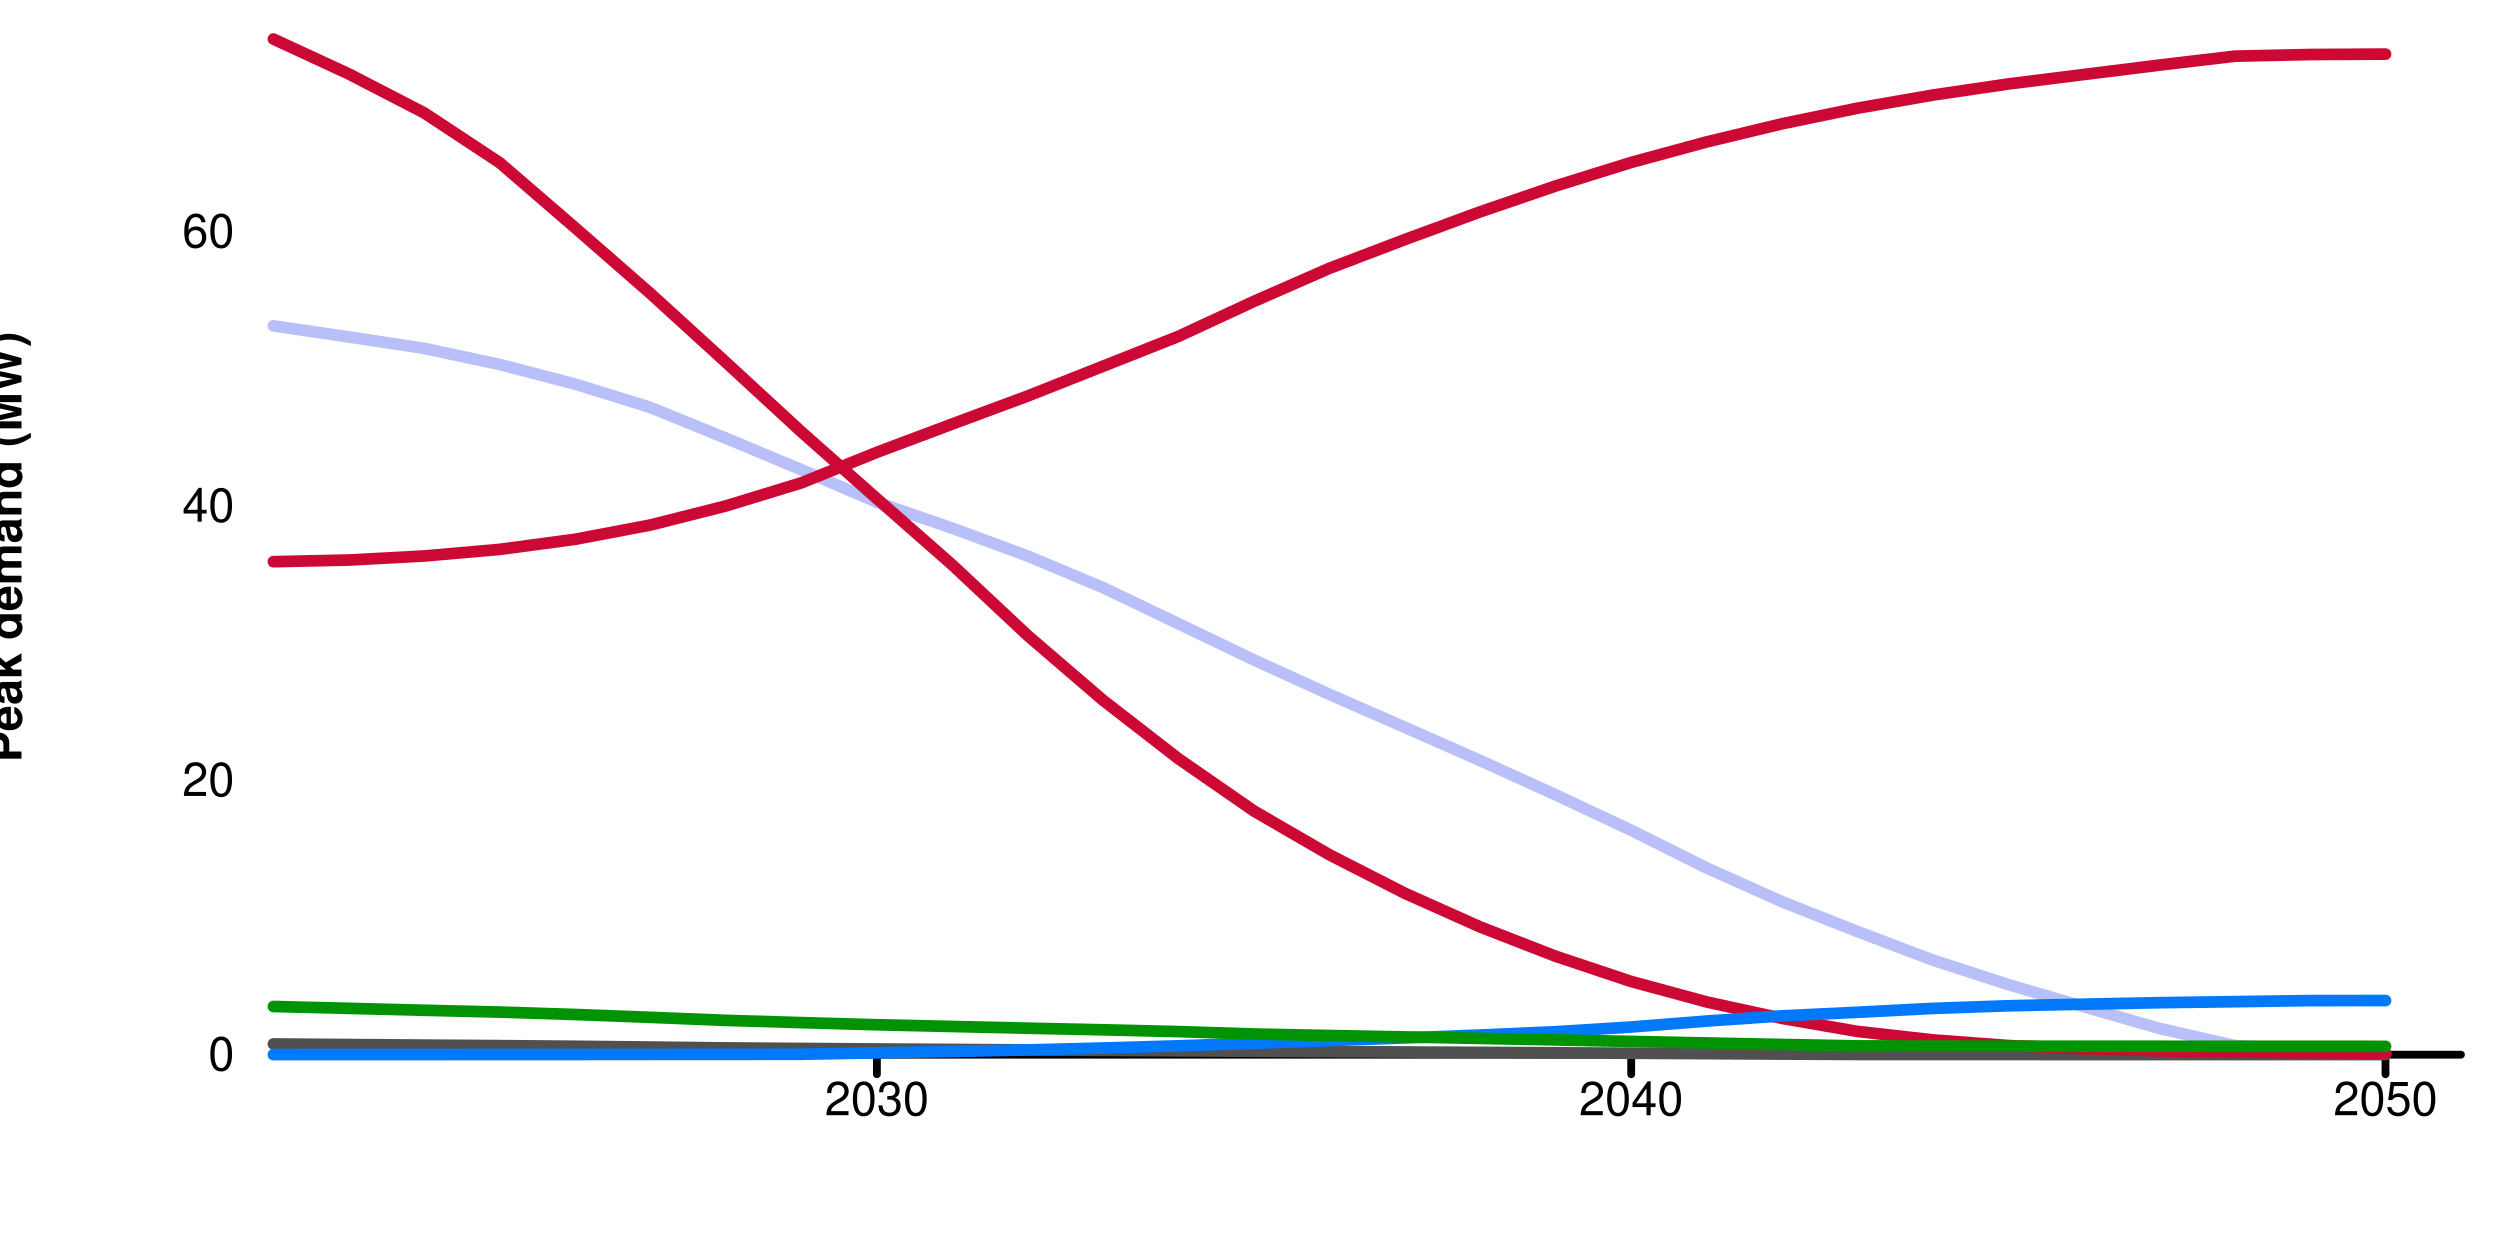
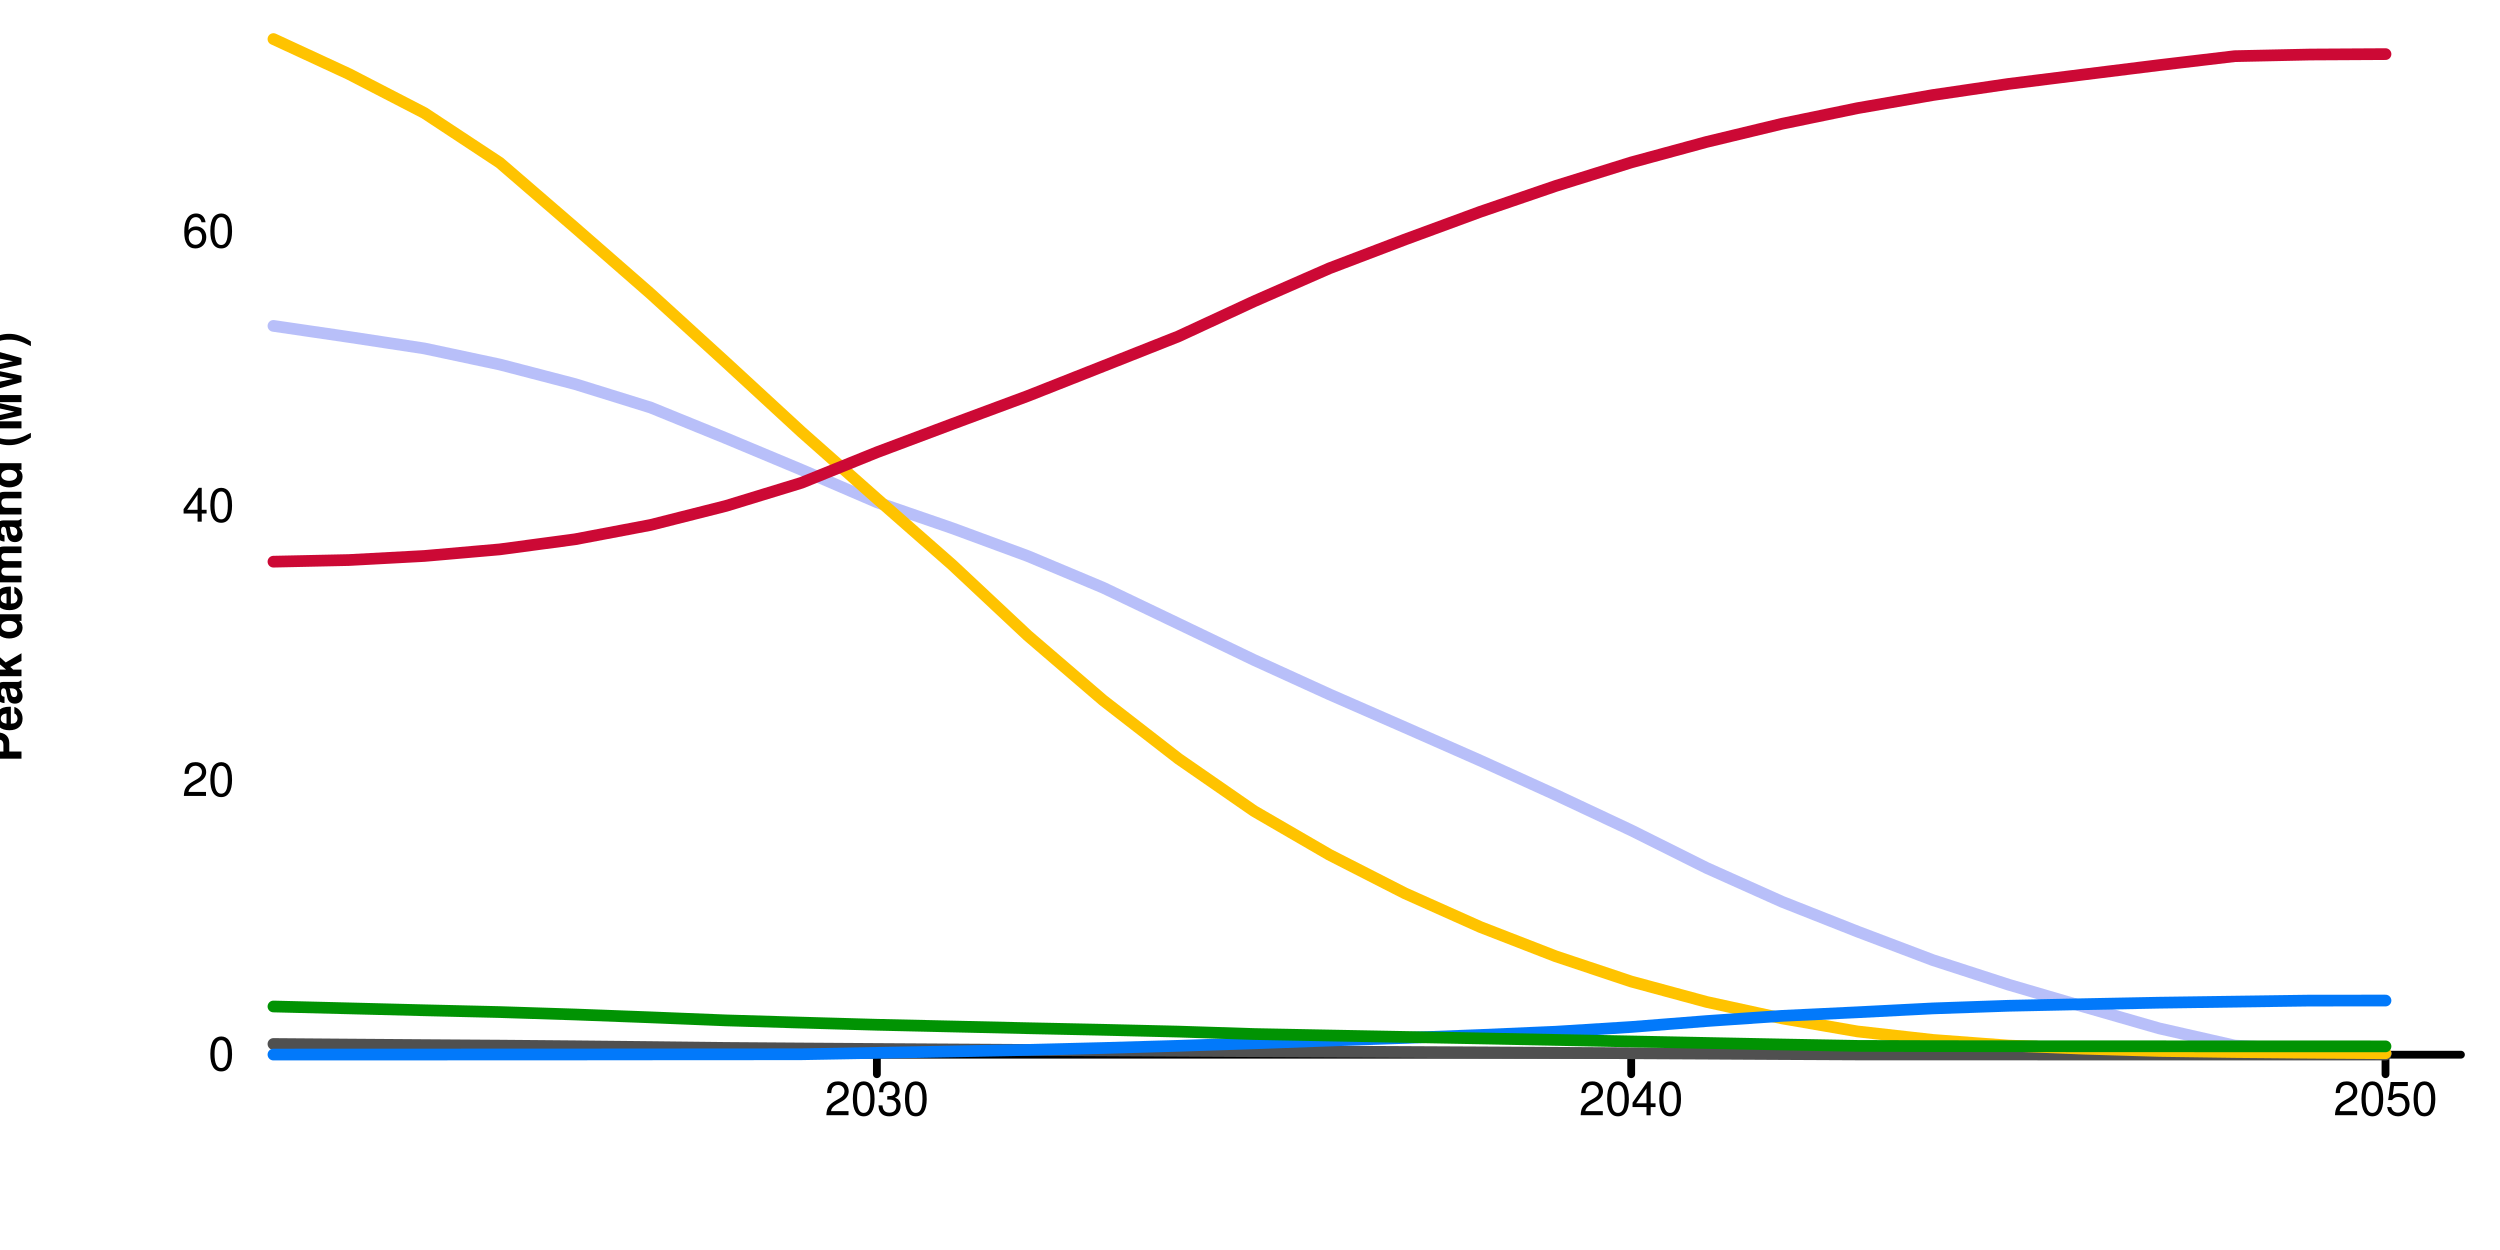
<svg xmlns="http://www.w3.org/2000/svg" width="640" height="320" viewBox="0 0 640 320" style="overflow:display" preserveAspectRatio="xMinYMin meet" overflow="visible">
  <defs>
    <style>
	.data-series path.line { fill-opacity: 0; }
	.data-series path.line.dotted { stroke-dasharray: 12 20 }
	.data-series circle { display: none; }
	.data-series:hover path.line, .data-series.on path.line { stroke-width: 5; }
	.data-series:hover circle, .data-series.on circle { display: inline; }
	.data-series circle:hover, .data-series circle.on { r: 6px!important; fill: black; }
	.grid { font-family: "Helvetica Neue",Helvetica,Arial,"Lucida Grande",sans-serif; }
	.grid line { stroke: rgb(0,0,0); stroke-width: 2; stroke-linecap: round; }
	.grid.grid-x text { text-anchor: middle; dominant-baseline: hanging; transform: translateY(10px); }
	.grid.grid-y text { text-anchor: end; dominant-baseline: middle; transform: translateX(-10px); }
	</style>
  </defs>
  <g class="grid grid-y">
    <line x1="70" y1="270" x2="630" y2="270" data-left="70" />
    <text x="70" y="270" text-anchor="end">0</text>
    <text x="70" y="199.772" text-anchor="end">20</text>
    <text x="70" y="129.544" text-anchor="end">40</text>
    <text x="70" y="59.315" text-anchor="end">60</text>
    <text style="text-anchor:middle;dominant-baseline:hanging;font-weight:bold;transform: translateY(140px) rotate(-90deg);">Peak demand (MW)</text>
  </g>
  <g class="grid grid-x">
    <line class="tick" x1="224.483" y1="270" x2="224.483" y2="275" />
    <text x="224.483" y="270" text-anchor="middle">2030</text>
    <line class="tick" x1="417.586" y1="270" x2="417.586" y2="275" />
    <text x="417.586" y="270" text-anchor="middle">2040</text>
    <line class="tick" x1="610.69" y1="270" x2="610.69" y2="275" />
    <text x="610.69" y="270" text-anchor="middle">2050</text>
    <text style="text-anchor:middle;dominant-baseline:hanging;font-weight:bold;transform: translateY(140px) rotate(-90deg);" />
  </g>
  <g data-scenario="natural-gas" class="data-series">
    <path d="M 70.00,83.43L 89.31,86.26L 108.62,89.20L 127.93,93.31L 147.24,98.33L 166.55,104.33L 185.86,112.19L 205.17,120.26L 224.48,128.57L 243.79,135.23L 263.10,142.35L 282.41,150.45L 301.72,159.69L 321.03,168.96L 340.34,177.76L 359.66,186.21L 378.97,194.72L 398.28,203.49L 417.59,212.56L 436.90,222.20L 456.21,230.85L 475.52,238.48L 494.83,245.80L 514.14,252.06L 533.45,257.72L 552.76,263.27L 572.07,267.66L 591.38,268.77L 610.69,269.70" id="Natural gas" class="line" stroke="#B8BFF9" stroke-width="3" stroke-linecap="round" />
    <circle cx="70.00" cy="83.43" data-y="53.13282085" data-x="2022" r="4" fill="#B8BFF9" />
    <circle cx="89.31" cy="86.26" data-y="52.32792356" data-x="2023" r="4" fill="#B8BFF9" />
    <circle cx="108.62" cy="89.20" data-y="51.48896951" data-x="2024" r="4" fill="#B8BFF9" />
    <circle cx="127.93" cy="93.31" data-y="50.31887711" data-x="2025" r="4" fill="#B8BFF9" />
    <circle cx="147.24" cy="98.33" data-y="48.88987008" data-x="2026" r="4" fill="#B8BFF9" />
    <circle cx="166.55" cy="104.33" data-y="47.18171055" data-x="2027" r="4" fill="#B8BFF9" />
    <circle cx="185.86" cy="112.19" data-y="44.94243092" data-x="2028" r="4" fill="#B8BFF9" />
    <circle cx="205.17" cy="120.26" data-y="42.64353589" data-x="2029" r="4" fill="#B8BFF9" />
    <circle cx="224.48" cy="128.57" data-y="40.27813412" data-x="2030" r="4" fill="#B8BFF9" />
    <circle cx="243.79" cy="135.23" data-y="38.38003155" data-x="2031" r="4" fill="#B8BFF9" />
    <circle cx="263.10" cy="142.35" data-y="36.35306385" data-x="2032" r="4" fill="#B8BFF9" />
    <circle cx="282.41" cy="150.45" data-y="34.04627562" data-x="2033" r="4" fill="#B8BFF9" />
    <circle cx="301.72" cy="159.69" data-y="31.41597747" data-x="2034" r="4" fill="#B8BFF9" />
    <circle cx="321.03" cy="168.96" data-y="28.77558852" data-x="2035" r="4" fill="#B8BFF9" />
    <circle cx="340.34" cy="177.76" data-y="26.26783741" data-x="2036" r="4" fill="#B8BFF9" />
    <circle cx="359.66" cy="186.21" data-y="23.86190039" data-x="2037" r="4" fill="#B8BFF9" />
    <circle cx="378.97" cy="194.72" data-y="21.43795253" data-x="2038" r="4" fill="#B8BFF9" />
    <circle cx="398.28" cy="203.49" data-y="18.94160297" data-x="2039" r="4" fill="#B8BFF9" />
    <circle cx="417.59" cy="212.56" data-y="16.35748161" data-x="2040" r="4" fill="#B8BFF9" />
    <circle cx="436.90" cy="222.20" data-y="13.61294144" data-x="2041" r="4" fill="#B8BFF9" />
    <circle cx="456.21" cy="230.85" data-y="11.14976973" data-x="2042" r="4" fill="#B8BFF9" />
    <circle cx="475.52" cy="238.48" data-y="8.977851094" data-x="2043" r="4" fill="#B8BFF9" />
    <circle cx="494.83" cy="245.80" data-y="6.891499162" data-x="2044" r="4" fill="#B8BFF9" />
    <circle cx="514.14" cy="252.06" data-y="5.108797398" data-x="2045" r="4" fill="#B8BFF9" />
    <circle cx="533.45" cy="257.72" data-y="3.495933276" data-x="2046" r="4" fill="#B8BFF9" />
    <circle cx="552.76" cy="263.27" data-y="1.916921189" data-x="2047" r="4" fill="#B8BFF9" />
    <circle cx="572.07" cy="267.66" data-y="0.665254067" data-x="2048" r="4" fill="#B8BFF9" />
    <circle cx="591.38" cy="268.77" data-y="0.349257581" data-x="2049" r="4" fill="#B8BFF9" />
    <circle cx="610.69" cy="269.70" data-y="0.08463351" data-x="2050" r="4" fill="#B8BFF9" />
  </g>
  <g data-scenario="solid-fuel" class="data-series">
    <path d="M 70.00,267.26L 89.31,267.41L 108.62,267.55L 127.93,267.68L 147.24,267.85L 166.55,268.05L 185.86,268.27L 205.17,268.41L 224.48,268.54L 243.79,268.66L 263.10,268.78L 282.41,268.89L 301.72,269.00L 321.03,269.11L 340.34,269.21L 359.66,269.31L 378.97,269.41L 398.28,269.52L 417.59,269.63L 436.90,269.73L 456.21,269.84L 475.52,269.94L 494.83,269.95L 514.14,269.95L 533.45,269.96L 552.76,269.96L 572.07,269.96L 591.38,269.97L 610.69,269.97" id="Solid fuel" class="line" stroke="#505050" stroke-width="3" stroke-linecap="round" />
    <circle cx="70.00" cy="267.26" data-y="0.778931491" data-x="2022" r="4" fill="#505050" />
    <circle cx="89.31" cy="267.41" data-y="0.738258594" data-x="2023" r="4" fill="#505050" />
    <circle cx="108.62" cy="267.55" data-y="0.696961522" data-x="2024" r="4" fill="#505050" />
    <circle cx="127.93" cy="267.68" data-y="0.660637499" data-x="2025" r="4" fill="#505050" />
    <circle cx="147.24" cy="267.85" data-y="0.61288972" data-x="2026" r="4" fill="#505050" />
    <circle cx="166.55" cy="268.05" data-y="0.555003654" data-x="2027" r="4" fill="#505050" />
    <circle cx="185.86" cy="268.27" data-y="0.492340599" data-x="2028" r="4" fill="#505050" />
    <circle cx="205.17" cy="268.41" data-y="0.453079198" data-x="2029" r="4" fill="#505050" />
    <circle cx="224.48" cy="268.54" data-y="0.41469095" data-x="2030" r="4" fill="#505050" />
    <circle cx="243.79" cy="268.66" data-y="0.380924841" data-x="2031" r="4" fill="#505050" />
    <circle cx="263.10" cy="268.78" data-y="0.347443149" data-x="2032" r="4" fill="#505050" />
    <circle cx="282.41" cy="268.89" data-y="0.315694365" data-x="2033" r="4" fill="#505050" />
    <circle cx="301.72" cy="269.00" data-y="0.28420752" data-x="2034" r="4" fill="#505050" />
    <circle cx="321.03" cy="269.11" data-y="0.254189982" data-x="2035" r="4" fill="#505050" />
    <circle cx="340.34" cy="269.21" data-y="0.225072745" data-x="2036" r="4" fill="#505050" />
    <circle cx="359.66" cy="269.31" data-y="0.195873211" data-x="2037" r="4" fill="#505050" />
    <circle cx="378.97" cy="269.41" data-y="0.166761976" data-x="2038" r="4" fill="#505050" />
    <circle cx="398.28" cy="269.52" data-y="0.13659035" data-x="2039" r="4" fill="#505050" />
    <circle cx="417.59" cy="269.63" data-y="0.106396853" data-x="2040" r="4" fill="#505050" />
    <circle cx="436.90" cy="269.73" data-y="0.076128352" data-x="2041" r="4" fill="#505050" />
    <circle cx="456.21" cy="269.84" data-y="0.045945238" data-x="2042" r="4" fill="#505050" />
    <circle cx="475.52" cy="269.94" data-y="0.017155439" data-x="2043" r="4" fill="#505050" />
    <circle cx="494.83" cy="269.95" data-y="0.014382823" data-x="2044" r="4" fill="#505050" />
    <circle cx="514.14" cy="269.95" data-y="0.013206738" data-x="2045" r="4" fill="#505050" />
    <circle cx="533.45" cy="269.96" data-y="0.012091649" data-x="2046" r="4" fill="#505050" />
    <circle cx="552.76" cy="269.96" data-y="0.010995857" data-x="2047" r="4" fill="#505050" />
    <circle cx="572.07" cy="269.96" data-y="0.010025978" data-x="2048" r="4" fill="#505050" />
    <circle cx="591.38" cy="269.97" data-y="0.009457742" data-x="2049" r="4" fill="#505050" />
    <circle cx="610.69" cy="269.97" data-y="0.008943769" data-x="2050" r="4" fill="#505050" />
  </g>
  <g data-scenario="petroleum" class="data-series">
-     <path d="M 70.00,10.00L 89.31,18.94L 108.62,28.92L 127.93,41.66L 147.24,58.32L 166.55,75.18L 185.86,92.78L 205.17,110.57L 224.48,127.66L 243.79,144.62L 263.10,162.71L 282.41,179.29L 301.72,194.26L 321.03,207.63L 340.34,218.83L 359.66,228.69L 378.97,237.32L 398.28,244.82L 417.59,251.27L 436.90,256.50L 456.21,260.71L 475.52,264.05L 494.83,266.22L 514.14,267.66L 533.45,268.46L 552.76,269.04L 572.07,269.32L 591.38,269.50L 610.69,269.63" id="Petroleum" class="line" stroke="#cc0935" stroke-width="3" stroke-linecap="round" />
-     <circle cx="70.00" cy="10.00" data-y="74.04434804" data-x="2022" r="4" fill="#cc0935" />
-     <circle cx="89.31" cy="18.94" data-y="71.49879131" data-x="2023" r="4" fill="#cc0935" />
-     <circle cx="108.62" cy="28.92" data-y="68.65574047" data-x="2024" r="4" fill="#cc0935" />
-     <circle cx="127.93" cy="41.66" data-y="65.02666729" data-x="2025" r="4" fill="#cc0935" />
-     <circle cx="147.24" cy="58.32" data-y="60.28360617" data-x="2026" r="4" fill="#cc0935" />
-     <circle cx="166.55" cy="75.18" data-y="55.48321389" data-x="2027" r="4" fill="#cc0935" />
-     <circle cx="185.86" cy="92.78" data-y="50.47066188" data-x="2028" r="4" fill="#cc0935" />
-     <circle cx="205.17" cy="110.57" data-y="45.40402314" data-x="2029" r="4" fill="#cc0935" />
-     <circle cx="224.48" cy="127.66" data-y="40.53643516" data-x="2030" r="4" fill="#cc0935" />
-     <circle cx="243.79" cy="144.62" data-y="35.70762412" data-x="2031" r="4" fill="#cc0935" />
-     <circle cx="263.10" cy="162.71" data-y="30.5554031" data-x="2032" r="4" fill="#cc0935" />
-     <circle cx="282.41" cy="179.29" data-y="25.83388586" data-x="2033" r="4" fill="#cc0935" />
-     <circle cx="301.72" cy="194.26" data-y="21.57096479" data-x="2034" r="4" fill="#cc0935" />
-     <circle cx="321.03" cy="207.63" data-y="17.76077072" data-x="2035" r="4" fill="#cc0935" />
-     <circle cx="340.34" cy="218.83" data-y="14.57126362" data-x="2036" r="4" fill="#cc0935" />
-     <circle cx="359.66" cy="228.69" data-y="11.76454965" data-x="2037" r="4" fill="#cc0935" />
-     <circle cx="378.97" cy="237.32" data-y="9.307490012" data-x="2038" r="4" fill="#cc0935" />
-     <circle cx="398.28" cy="244.82" data-y="7.171547064" data-x="2039" r="4" fill="#cc0935" />
-     <circle cx="417.59" cy="251.27" data-y="5.335305757" data-x="2040" r="4" fill="#cc0935" />
-     <circle cx="436.90" cy="256.50" data-y="3.845453143" data-x="2041" r="4" fill="#cc0935" />
-     <circle cx="456.21" cy="260.71" data-y="2.644708118" data-x="2042" r="4" fill="#cc0935" />
-     <circle cx="475.52" cy="264.05" data-y="1.694406957" data-x="2043" r="4" fill="#cc0935" />
-     <circle cx="494.83" cy="266.22" data-y="1.076805078" data-x="2044" r="4" fill="#cc0935" />
-     <circle cx="514.14" cy="267.66" data-y="0.667724326" data-x="2045" r="4" fill="#cc0935" />
-     <circle cx="533.45" cy="268.46" data-y="0.438689889" data-x="2046" r="4" fill="#cc0935" />
-     <circle cx="552.76" cy="269.04" data-y="0.272405402" data-x="2047" r="4" fill="#cc0935" />
-     <circle cx="572.07" cy="269.32" data-y="0.195002807" data-x="2048" r="4" fill="#cc0935" />
-     <circle cx="591.38" cy="269.50" data-y="0.142304059" data-x="2049" r="4" fill="#cc0935" />
-     <circle cx="610.69" cy="269.63" data-y="0.106090039" data-x="2050" r="4" fill="#cc0935" />
+     <path d="M 70.00,10.00L 89.31,18.94L 108.62,28.92L 127.93,41.66L 147.24,58.32L 166.55,75.18L 185.86,92.78L 205.17,110.57L 224.48,127.66L 243.79,144.62L 263.10,162.71L 282.41,179.29L 301.72,194.26L 321.03,207.63L 340.34,218.83L 359.66,228.69L 378.97,237.32L 398.28,244.82L 417.59,251.27L 436.90,256.50L 456.21,260.71L 475.52,264.05L 494.83,266.22L 514.14,267.66L 533.45,268.46L 552.76,269.04L 572.07,269.32L 591.38,269.50L 610.69,269.63" id="Petroleum" class="line" stroke="#FFC300" stroke-width="3" stroke-linecap="round" />
+     <circle cx="70.00" cy="10.00" data-y="74.04434804" data-x="2022" r="4" fill="#FFC300" />
+     <circle cx="89.31" cy="18.94" data-y="71.49879131" data-x="2023" r="4" fill="#FFC300" />
+     <circle cx="108.62" cy="28.92" data-y="68.65574047" data-x="2024" r="4" fill="#FFC300" />
+     <circle cx="127.93" cy="41.66" data-y="65.02666729" data-x="2025" r="4" fill="#FFC300" />
+     <circle cx="147.24" cy="58.32" data-y="60.28360617" data-x="2026" r="4" fill="#FFC300" />
+     <circle cx="166.55" cy="75.18" data-y="55.48321389" data-x="2027" r="4" fill="#FFC300" />
+     <circle cx="185.86" cy="92.78" data-y="50.47066188" data-x="2028" r="4" fill="#FFC300" />
+     <circle cx="205.17" cy="110.57" data-y="45.40402314" data-x="2029" r="4" fill="#FFC300" />
+     <circle cx="224.48" cy="127.66" data-y="40.53643516" data-x="2030" r="4" fill="#FFC300" />
+     <circle cx="243.79" cy="144.62" data-y="35.70762412" data-x="2031" r="4" fill="#FFC300" />
+     <circle cx="263.10" cy="162.71" data-y="30.5554031" data-x="2032" r="4" fill="#FFC300" />
+     <circle cx="282.41" cy="179.29" data-y="25.83388586" data-x="2033" r="4" fill="#FFC300" />
+     <circle cx="301.72" cy="194.26" data-y="21.57096479" data-x="2034" r="4" fill="#FFC300" />
+     <circle cx="321.03" cy="207.63" data-y="17.76077072" data-x="2035" r="4" fill="#FFC300" />
+     <circle cx="340.34" cy="218.83" data-y="14.57126362" data-x="2036" r="4" fill="#FFC300" />
+     <circle cx="359.66" cy="228.69" data-y="11.76454965" data-x="2037" r="4" fill="#FFC300" />
+     <circle cx="378.97" cy="237.32" data-y="9.307490012" data-x="2038" r="4" fill="#FFC300" />
+     <circle cx="398.28" cy="244.82" data-y="7.171547064" data-x="2039" r="4" fill="#FFC300" />
+     <circle cx="417.59" cy="251.27" data-y="5.335305757" data-x="2040" r="4" fill="#FFC300" />
+     <circle cx="436.90" cy="256.50" data-y="3.845453143" data-x="2041" r="4" fill="#FFC300" />
+     <circle cx="456.21" cy="260.71" data-y="2.644708118" data-x="2042" r="4" fill="#FFC300" />
+     <circle cx="475.52" cy="264.05" data-y="1.694406957" data-x="2043" r="4" fill="#FFC300" />
+     <circle cx="494.83" cy="266.22" data-y="1.076805078" data-x="2044" r="4" fill="#FFC300" />
+     <circle cx="514.14" cy="267.66" data-y="0.667724326" data-x="2045" r="4" fill="#FFC300" />
+     <circle cx="533.45" cy="268.46" data-y="0.438689889" data-x="2046" r="4" fill="#FFC300" />
+     <circle cx="552.76" cy="269.04" data-y="0.272405402" data-x="2047" r="4" fill="#FFC300" />
+     <circle cx="572.07" cy="269.32" data-y="0.195002807" data-x="2048" r="4" fill="#FFC300" />
+     <circle cx="591.38" cy="269.50" data-y="0.142304059" data-x="2049" r="4" fill="#FFC300" />
+     <circle cx="610.69" cy="269.63" data-y="0.106090039" data-x="2050" r="4" fill="#FFC300" />
  </g>
  <g data-scenario="hydrogen" class="data-series">
    <path d="M 70.00,269.97L 89.31,269.96L 108.62,269.96L 127.93,269.94L 147.24,269.94L 166.55,269.92L 185.86,269.91L 205.17,269.89L 224.48,269.53L 243.79,269.17L 263.10,268.78L 282.41,268.29L 301.72,267.73L 321.03,267.09L 340.34,266.38L 359.66,265.71L 378.97,264.96L 398.28,264.12L 417.59,262.91L 436.90,261.39L 456.21,260.06L 475.52,259.14L 494.83,258.15L 514.14,257.48L 533.45,257.07L 552.76,256.69L 572.07,256.42L 591.38,256.15L 610.69,256.14" id="Hydrogen" class="line" stroke="#0279FA" stroke-width="3" stroke-linecap="round" />
    <circle cx="70.00" cy="269.97" data-y="0.008665637" data-x="2022" r="4" fill="#0279FA" />
    <circle cx="89.31" cy="269.96" data-y="0.010189035" data-x="2023" r="4" fill="#0279FA" />
    <circle cx="108.62" cy="269.96" data-y="0.012560961" data-x="2024" r="4" fill="#0279FA" />
    <circle cx="127.93" cy="269.94" data-y="0.015949707" data-x="2025" r="4" fill="#0279FA" />
    <circle cx="147.24" cy="269.94" data-y="0.018421935" data-x="2026" r="4" fill="#0279FA" />
    <circle cx="166.55" cy="269.92" data-y="0.021838353" data-x="2027" r="4" fill="#0279FA" />
    <circle cx="185.86" cy="269.91" data-y="0.026750654" data-x="2028" r="4" fill="#0279FA" />
    <circle cx="205.17" cy="269.89" data-y="0.031719783" data-x="2029" r="4" fill="#0279FA" />
    <circle cx="224.48" cy="269.53" data-y="0.133325141" data-x="2030" r="4" fill="#0279FA" />
    <circle cx="243.79" cy="269.17" data-y="0.237549969" data-x="2031" r="4" fill="#0279FA" />
    <circle cx="263.10" cy="268.78" data-y="0.346393774" data-x="2032" r="4" fill="#0279FA" />
    <circle cx="282.41" cy="268.29" data-y="0.486893161" data-x="2033" r="4" fill="#0279FA" />
    <circle cx="301.72" cy="267.73" data-y="0.645409579" data-x="2034" r="4" fill="#0279FA" />
    <circle cx="321.03" cy="267.09" data-y="0.829372969" data-x="2035" r="4" fill="#0279FA" />
    <circle cx="340.34" cy="266.38" data-y="1.032309103" data-x="2036" r="4" fill="#0279FA" />
    <circle cx="359.66" cy="265.71" data-y="1.222628164" data-x="2037" r="4" fill="#0279FA" />
    <circle cx="378.97" cy="264.96" data-y="1.435789166" data-x="2038" r="4" fill="#0279FA" />
    <circle cx="398.28" cy="264.12" data-y="1.674208179" data-x="2039" r="4" fill="#0279FA" />
    <circle cx="417.59" cy="262.91" data-y="2.018657855" data-x="2040" r="4" fill="#0279FA" />
    <circle cx="436.90" cy="261.39" data-y="2.452796546" data-x="2041" r="4" fill="#0279FA" />
    <circle cx="456.21" cy="260.06" data-y="2.829535777" data-x="2042" r="4" fill="#0279FA" />
    <circle cx="475.52" cy="259.14" data-y="3.094175924" data-x="2043" r="4" fill="#0279FA" />
    <circle cx="494.83" cy="258.15" data-y="3.373691139" data-x="2044" r="4" fill="#0279FA" />
    <circle cx="514.14" cy="257.48" data-y="3.565550821" data-x="2045" r="4" fill="#0279FA" />
    <circle cx="533.45" cy="257.07" data-y="3.681565293" data-x="2046" r="4" fill="#0279FA" />
    <circle cx="552.76" cy="256.69" data-y="3.791104956" data-x="2047" r="4" fill="#0279FA" />
    <circle cx="572.07" cy="256.42" data-y="3.867442911" data-x="2048" r="4" fill="#0279FA" />
    <circle cx="591.38" cy="256.15" data-y="3.944362693" data-x="2049" r="4" fill="#0279FA" />
    <circle cx="610.69" cy="256.14" data-y="3.947998708" data-x="2050" r="4" fill="#0279FA" />
  </g>
  <g data-scenario="bioenergy" class="data-series">
    <path d="M 70.00,257.66L 89.31,258.14L 108.62,258.63L 127.93,259.09L 147.24,259.71L 166.55,260.44L 185.86,261.22L 205.17,261.79L 224.48,262.34L 243.79,262.78L 263.10,263.22L 282.41,263.63L 301.72,264.09L 321.03,264.71L 340.34,265.09L 359.66,265.46L 378.97,265.83L 398.28,266.22L 417.59,266.61L 436.90,267.00L 456.21,267.39L 475.52,267.75L 494.83,267.81L 514.14,267.83L 533.45,267.84L 552.76,267.85L 572.07,267.86L 591.38,267.86L 610.69,267.87" id="Bioenergy" class="line" stroke="#019303" stroke-width="3" stroke-linecap="round" />
    <circle cx="70.00" cy="257.66" data-y="3.512886537" data-x="2022" r="4" fill="#019303" />
    <circle cx="89.31" cy="258.14" data-y="3.377818664" data-x="2023" r="4" fill="#019303" />
    <circle cx="108.62" cy="258.63" data-y="3.238947247" data-x="2024" r="4" fill="#019303" />
    <circle cx="127.93" cy="259.09" data-y="3.107587944" data-x="2025" r="4" fill="#019303" />
    <circle cx="147.24" cy="259.71" data-y="2.929259011" data-x="2026" r="4" fill="#019303" />
    <circle cx="166.55" cy="260.44" data-y="2.72324741" data-x="2027" r="4" fill="#019303" />
    <circle cx="185.86" cy="261.22" data-y="2.501197541" data-x="2028" r="4" fill="#019303" />
    <circle cx="205.17" cy="261.79" data-y="2.33927524" data-x="2029" r="4" fill="#019303" />
    <circle cx="224.48" cy="262.34" data-y="2.180307073" data-x="2030" r="4" fill="#019303" />
    <circle cx="243.79" cy="262.78" data-y="2.055237162" data-x="2031" r="4" fill="#019303" />
    <circle cx="263.10" cy="263.22" data-y="1.931170595" data-x="2032" r="4" fill="#019303" />
    <circle cx="282.41" cy="263.63" data-y="1.813811937" data-x="2033" r="4" fill="#019303" />
    <circle cx="301.72" cy="264.09" data-y="1.682571241" data-x="2034" r="4" fill="#019303" />
    <circle cx="321.03" cy="264.71" data-y="1.50542601" data-x="2035" r="4" fill="#019303" />
    <circle cx="340.34" cy="265.09" data-y="1.399214365" data-x="2036" r="4" fill="#019303" />
    <circle cx="359.66" cy="265.46" data-y="1.292510304" data-x="2037" r="4" fill="#019303" />
    <circle cx="378.97" cy="265.83" data-y="1.18625795" data-x="2038" r="4" fill="#019303" />
    <circle cx="398.28" cy="266.22" data-y="1.07555904" data-x="2039" r="4" fill="#019303" />
    <circle cx="417.59" cy="266.61" data-y="0.96520387" data-x="2040" r="4" fill="#019303" />
    <circle cx="436.90" cy="267.00" data-y="0.854827005" data-x="2041" r="4" fill="#019303" />
    <circle cx="456.21" cy="267.39" data-y="0.744434673" data-x="2042" r="4" fill="#019303" />
    <circle cx="475.52" cy="267.75" data-y="0.639614362" data-x="2043" r="4" fill="#019303" />
    <circle cx="494.83" cy="267.81" data-y="0.624410981" data-x="2044" r="4" fill="#019303" />
    <circle cx="514.14" cy="267.83" data-y="0.617114152" data-x="2045" r="4" fill="#019303" />
    <circle cx="533.45" cy="267.84" data-y="0.614578287" data-x="2046" r="4" fill="#019303" />
    <circle cx="552.76" cy="267.85" data-y="0.612069408" data-x="2047" r="4" fill="#019303" />
    <circle cx="572.07" cy="267.86" data-y="0.610021021" data-x="2048" r="4" fill="#019303" />
    <circle cx="591.38" cy="267.86" data-y="0.608027412" data-x="2049" r="4" fill="#019303" />
    <circle cx="610.69" cy="267.87" data-y="0.606035703" data-x="2050" r="4" fill="#019303" />
  </g>
  <g data-scenario="electricity" class="data-series">
    <path d="M 70.00,143.79L 89.31,143.37L 108.62,142.33L 127.93,140.64L 147.24,138.05L 166.55,134.39L 185.86,129.51L 205.17,123.60L 224.48,115.79L 243.79,108.54L 263.10,101.37L 282.41,93.74L 301.72,86.09L 321.03,77.14L 340.34,68.68L 359.66,61.32L 378.97,54.21L 398.28,47.60L 417.59,41.58L 436.90,36.33L 456.21,31.68L 475.52,27.69L 494.83,24.33L 514.14,21.49L 533.45,19.07L 552.76,16.67L 572.07,14.38L 591.38,13.96L 610.69,13.85" id="Electricity" class="line" stroke="#cc0935" stroke-width="3" stroke-linecap="round" />
    <circle cx="70.00" cy="143.79" data-y="35.94381194" data-x="2022" r="4" fill="#cc0935" />
    <circle cx="89.31" cy="143.37" data-y="36.06186494" data-x="2023" r="4" fill="#cc0935" />
    <circle cx="108.62" cy="142.33" data-y="36.35850758" data-x="2024" r="4" fill="#cc0935" />
    <circle cx="127.93" cy="140.64" data-y="36.83997375" data-x="2025" r="4" fill="#cc0935" />
    <circle cx="147.24" cy="138.05" data-y="37.57741574" data-x="2026" r="4" fill="#cc0935" />
    <circle cx="166.55" cy="134.39" data-y="38.61975801" data-x="2027" r="4" fill="#cc0935" />
    <circle cx="185.86" cy="129.51" data-y="40.00863838" data-x="2028" r="4" fill="#cc0935" />
    <circle cx="205.17" cy="123.60" data-y="41.6935327" data-x="2029" r="4" fill="#cc0935" />
    <circle cx="224.48" cy="115.79" data-y="43.91554218" data-x="2030" r="4" fill="#cc0935" />
    <circle cx="243.79" cy="108.54" data-y="45.98192321" data-x="2031" r="4" fill="#cc0935" />
    <circle cx="263.10" cy="101.37" data-y="48.02241182" data-x="2032" r="4" fill="#cc0935" />
    <circle cx="282.41" cy="93.74" data-y="50.19708776" data-x="2033" r="4" fill="#cc0935" />
    <circle cx="301.72" cy="86.09" data-y="52.37522558" data-x="2034" r="4" fill="#cc0935" />
    <circle cx="321.03" cy="77.14" data-y="54.92243512" data-x="2035" r="4" fill="#cc0935" />
    <circle cx="340.34" cy="68.68" data-y="57.33254914" data-x="2036" r="4" fill="#cc0935" />
    <circle cx="359.66" cy="61.32" data-y="59.43050057" data-x="2037" r="4" fill="#cc0935" />
    <circle cx="378.97" cy="54.21" data-y="61.45301793" data-x="2038" r="4" fill="#cc0935" />
    <circle cx="398.28" cy="47.60" data-y="63.33642689" data-x="2039" r="4" fill="#cc0935" />
    <circle cx="417.59" cy="41.58" data-y="65.05045544" data-x="2040" r="4" fill="#cc0935" />
    <circle cx="436.90" cy="36.33" data-y="66.54649409" data-x="2041" r="4" fill="#cc0935" />
    <circle cx="456.21" cy="31.68" data-y="67.87146549" data-x="2042" r="4" fill="#cc0935" />
    <circle cx="475.52" cy="27.69" data-y="69.00722751" data-x="2043" r="4" fill="#cc0935" />
    <circle cx="494.83" cy="24.33" data-y="69.96278886" data-x="2044" r="4" fill="#cc0935" />
    <circle cx="514.14" cy="21.49" data-y="70.77192916" data-x="2045" r="4" fill="#cc0935" />
    <circle cx="533.45" cy="19.07" data-y="71.46123151" data-x="2046" r="4" fill="#cc0935" />
    <circle cx="552.76" cy="16.67" data-y="72.14521235" data-x="2047" r="4" fill="#cc0935" />
    <circle cx="572.07" cy="14.38" data-y="72.79739976" data-x="2048" r="4" fill="#cc0935" />
    <circle cx="591.38" cy="13.96" data-y="72.91740309" data-x="2049" r="4" fill="#cc0935" />
    <circle cx="610.69" cy="13.85" data-y="72.94932022" data-x="2050" r="4" fill="#cc0935" />
  </g>
</svg>
